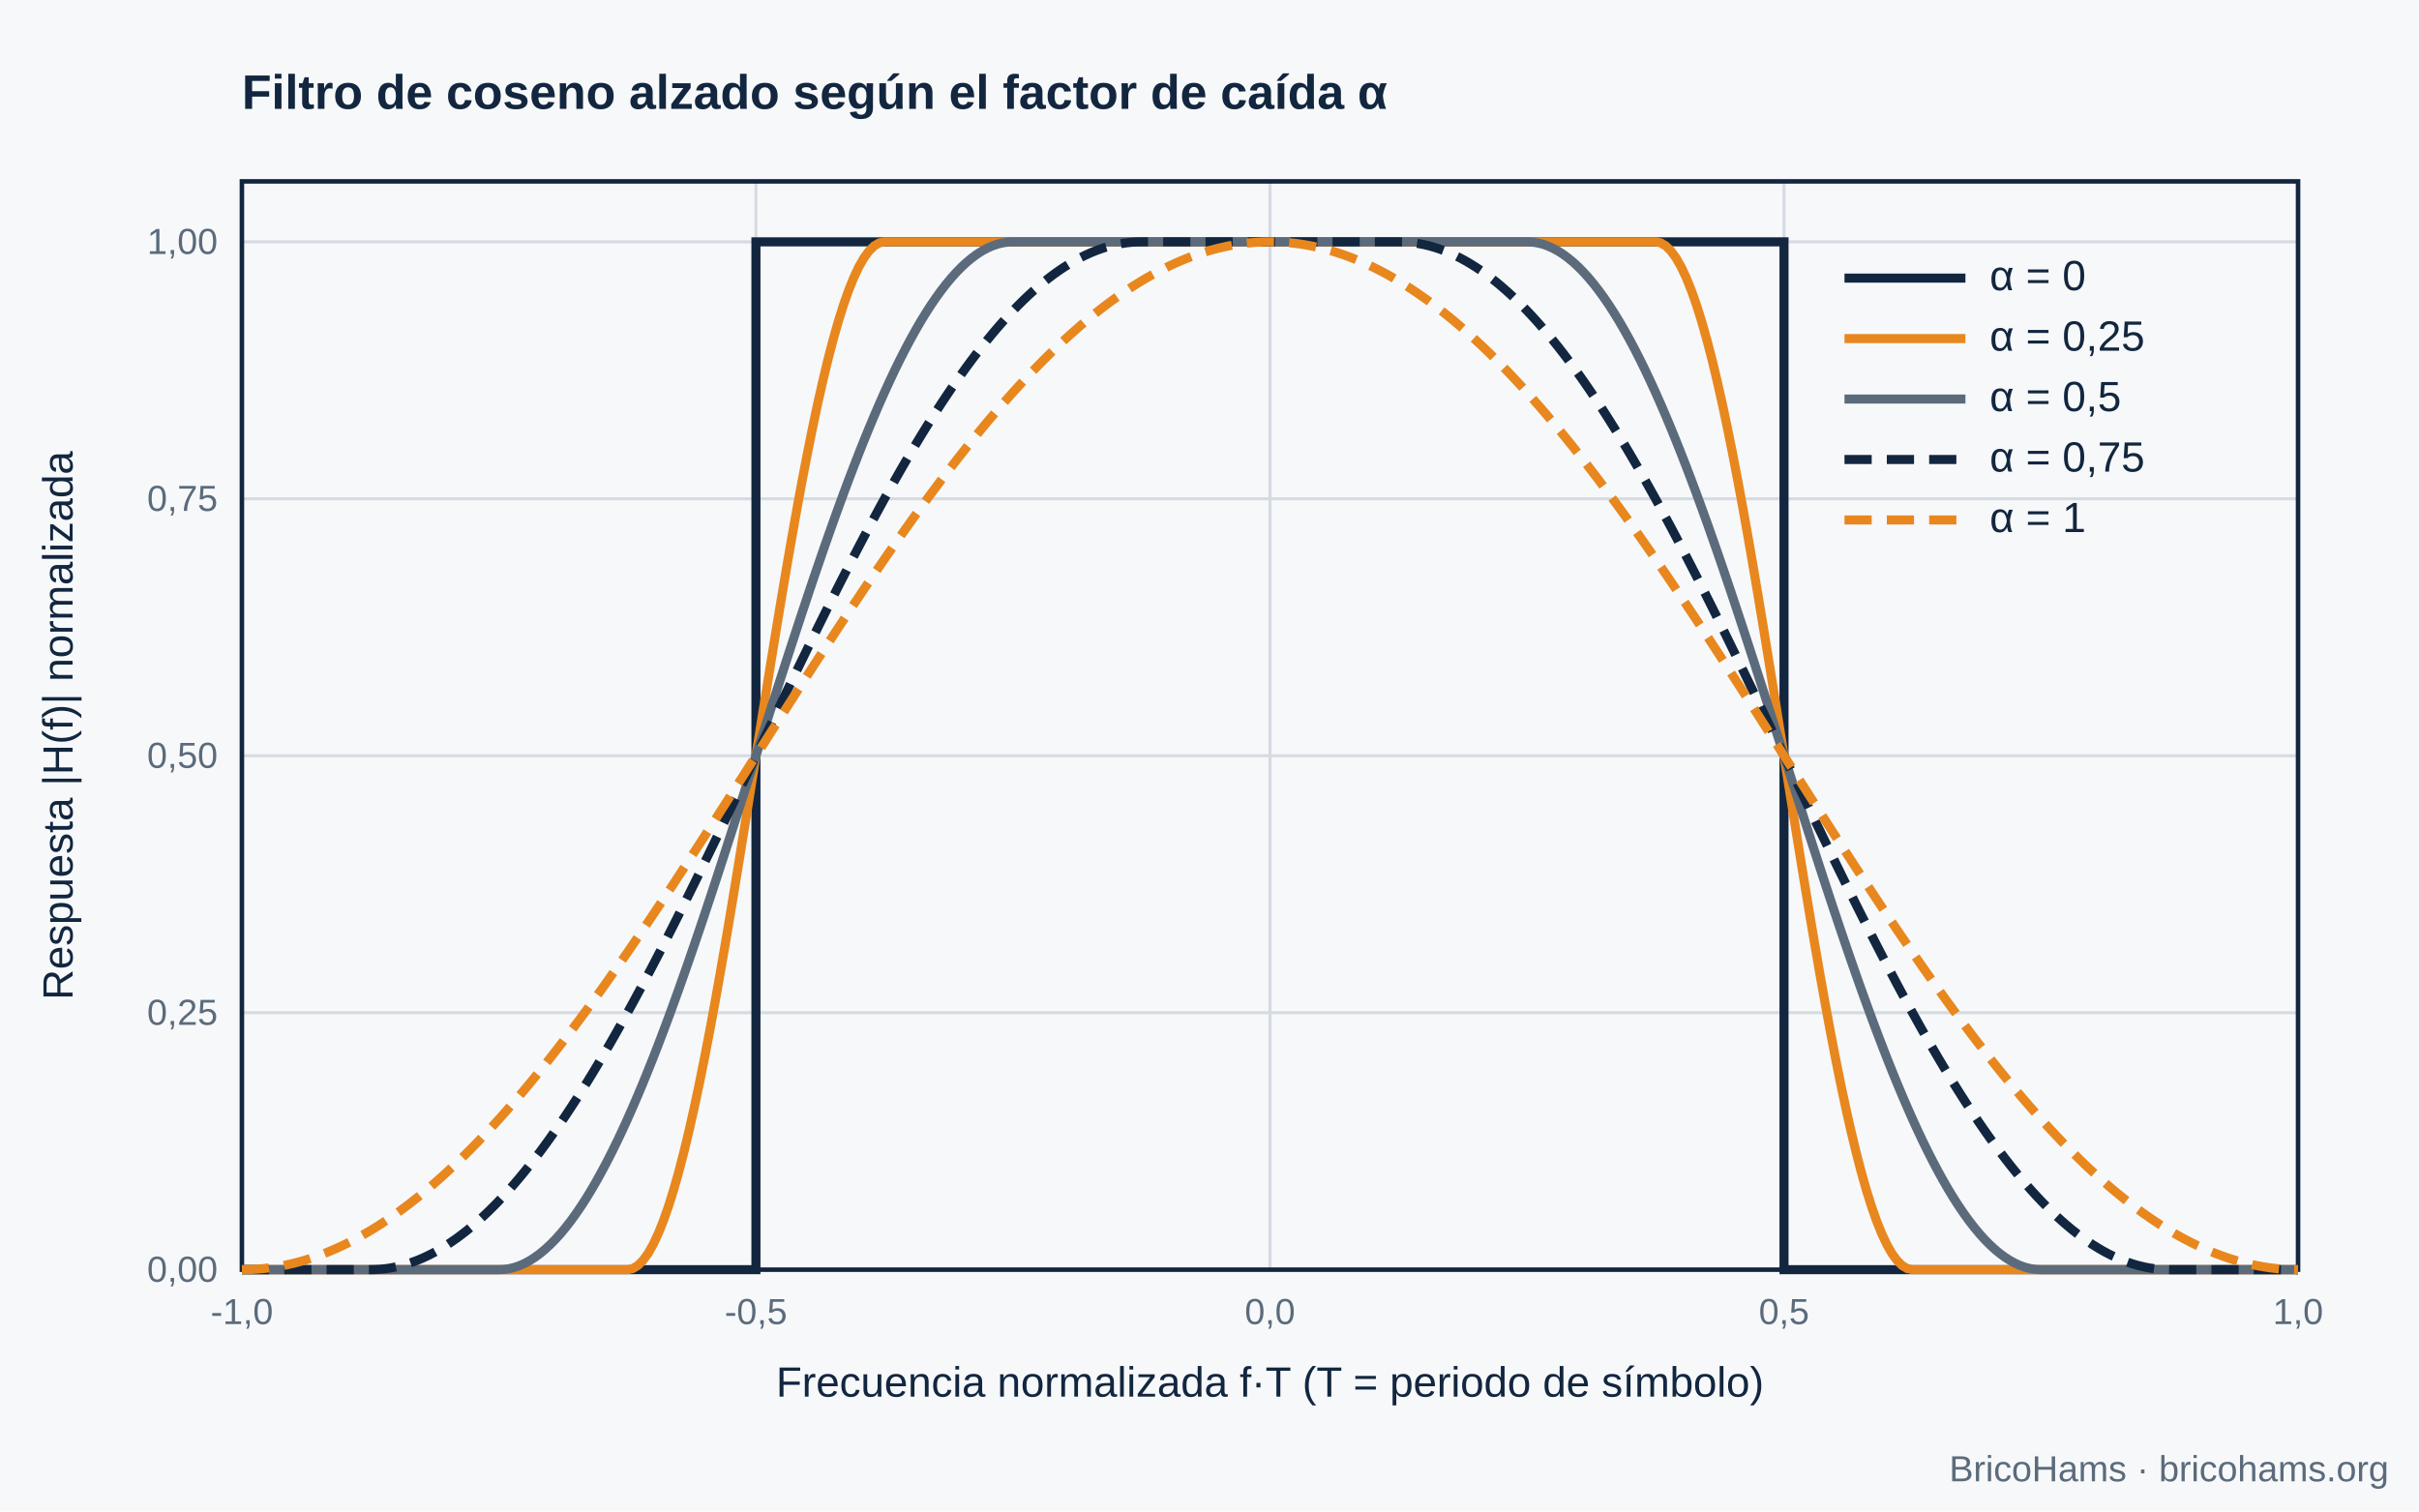
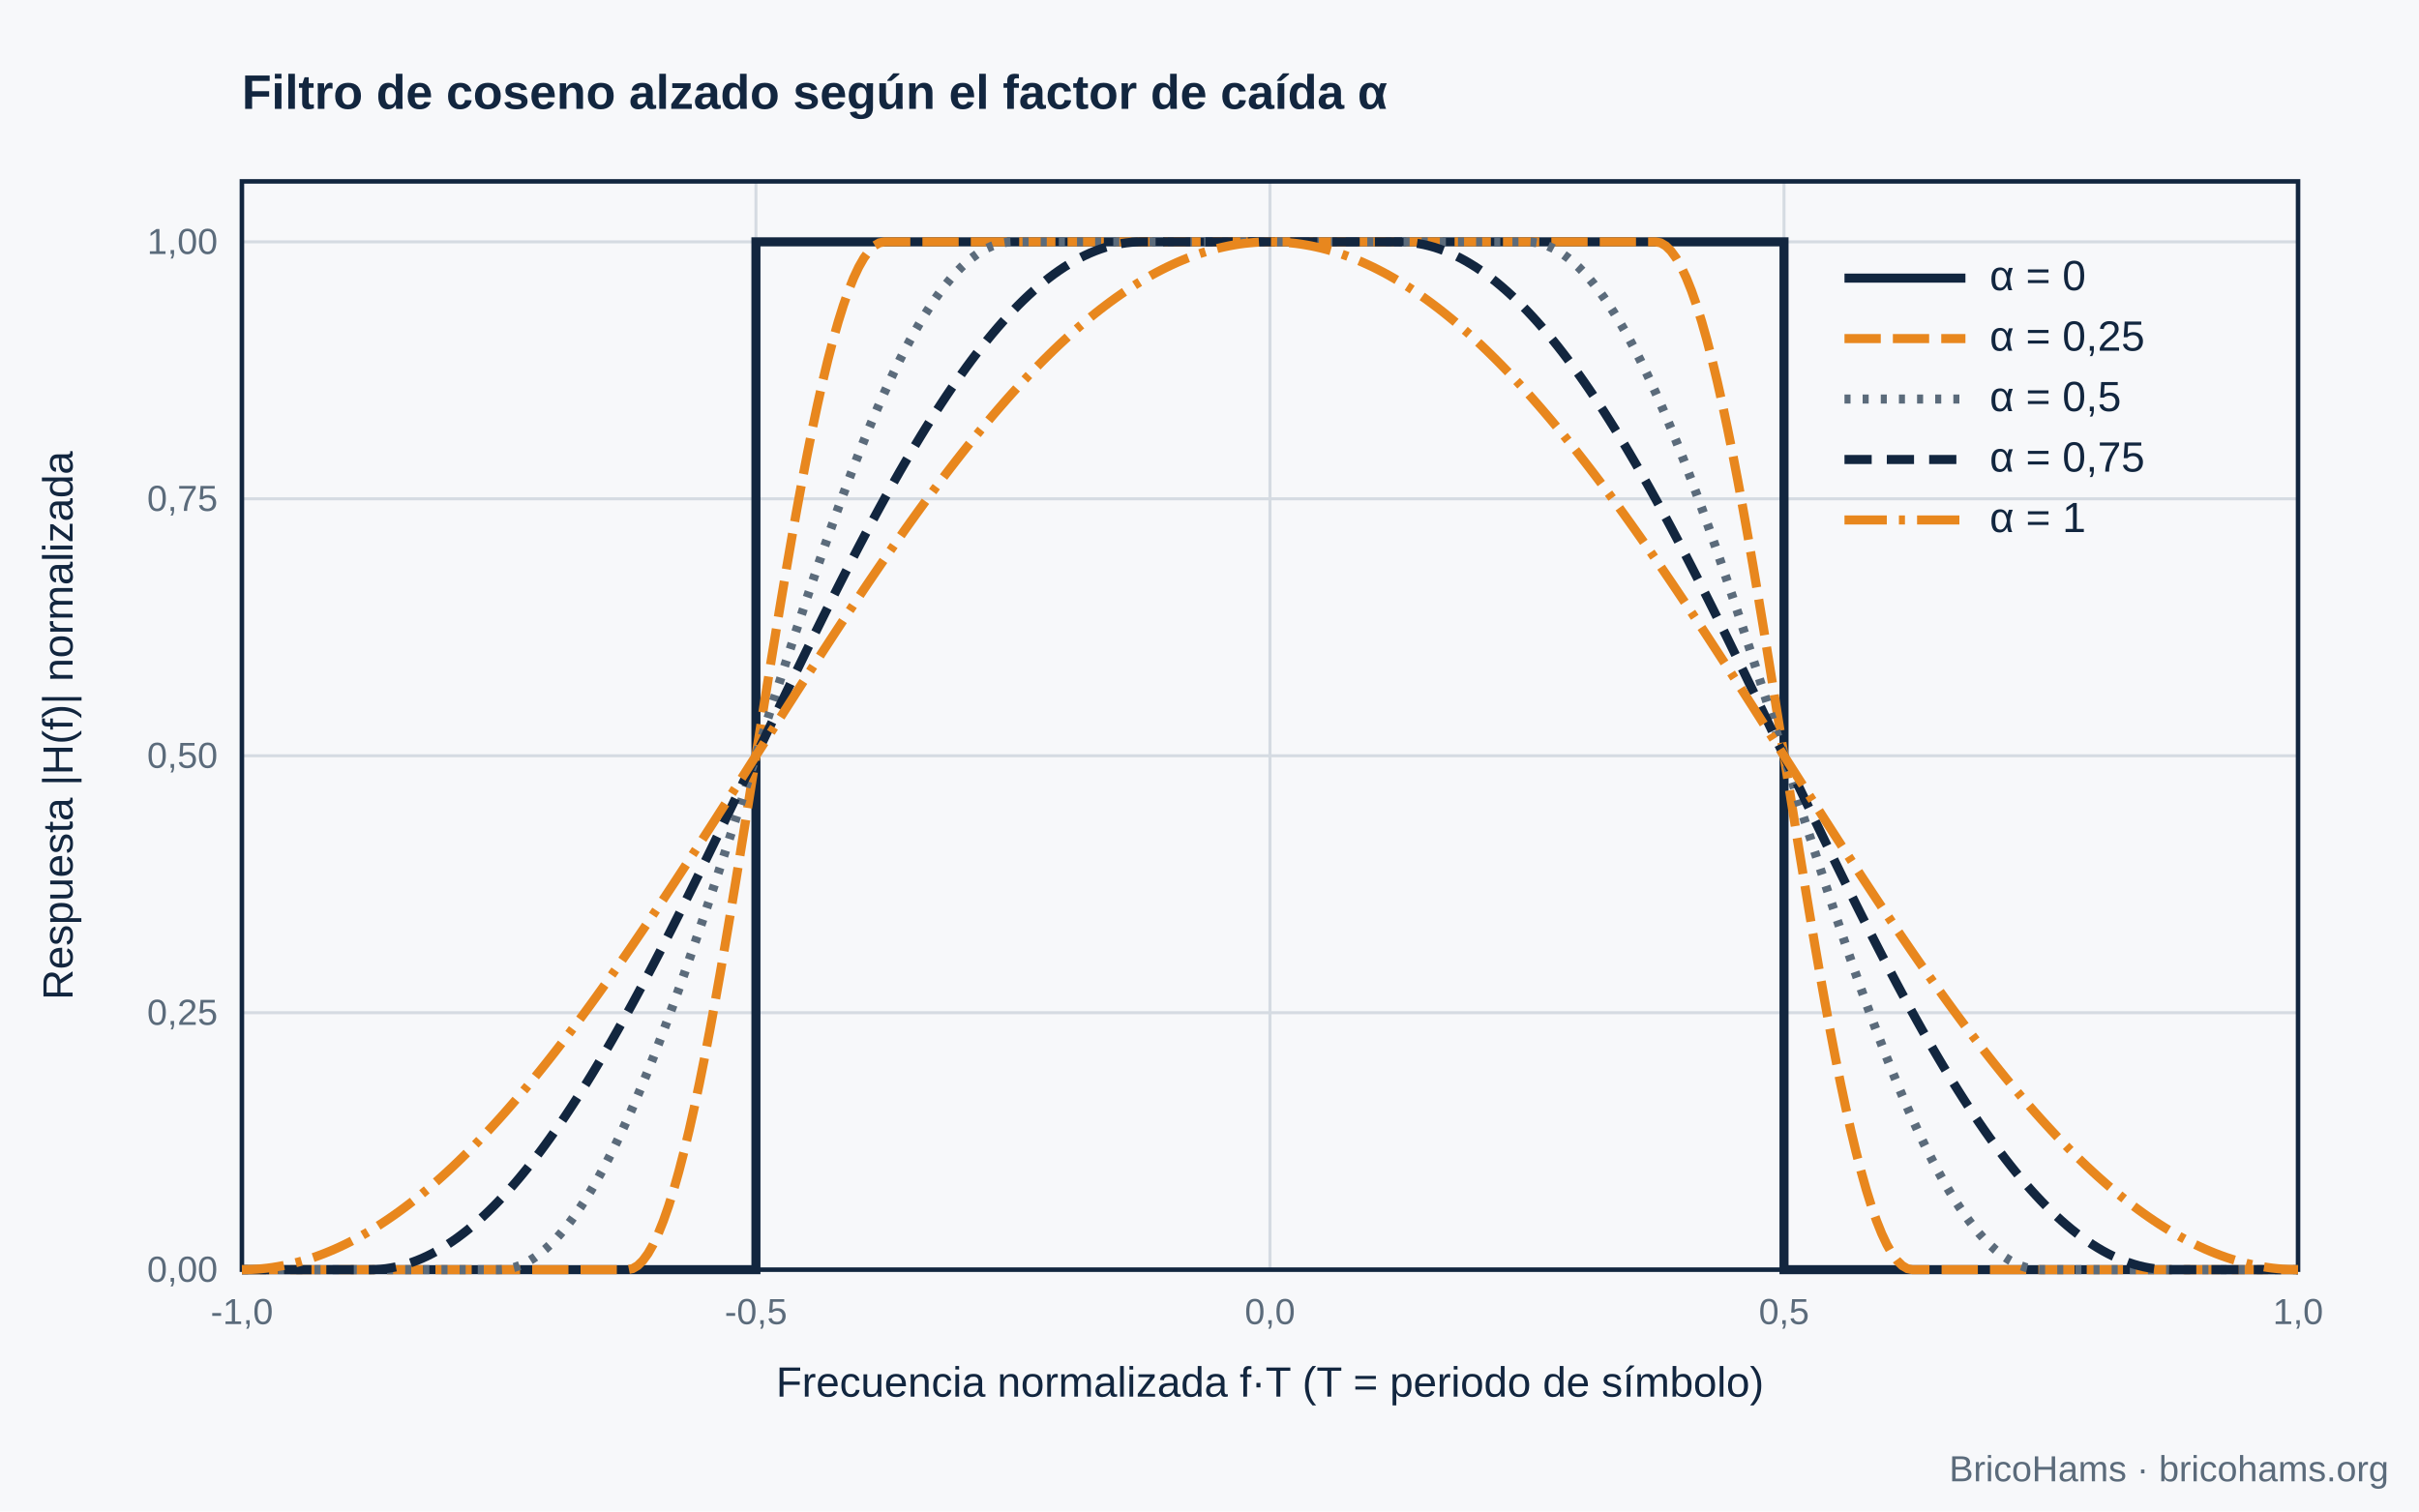
<svg xmlns="http://www.w3.org/2000/svg" viewBox="0 0 800 500" width="800" height="500" role="img" aria-labelledby="t d">
  <style>text{font:14px system-ui,'Segoe UI',Arial,sans-serif;fill:#12263f}.s{font-size:12px;fill:#5b6b7b}.b{font-weight:700}.h{font-size:16px;font-weight:700}.grid{stroke:#d5dbe2;stroke-width:1}.axis{stroke:#12263f;stroke-width:1.5}</style>
  <rect width="800" height="500" fill="#f7f8fa" />
  <line class="grid" x1="80" y1="60" x2="80" y2="420" />
  <text x="80" y="438" text-anchor="middle" class="s">-1,0</text>
  <line class="grid" x1="250" y1="60" x2="250" y2="420" />
  <text x="250" y="438" text-anchor="middle" class="s">-0,5</text>
  <line class="grid" x1="420" y1="60" x2="420" y2="420" />
  <text x="420" y="438" text-anchor="middle" class="s">0,0</text>
  <line class="grid" x1="590" y1="60" x2="590" y2="420" />
  <text x="590" y="438" text-anchor="middle" class="s">0,5</text>
  <line class="grid" x1="760" y1="60" x2="760" y2="420" />
  <text x="760" y="438" text-anchor="middle" class="s">1,0</text>
  <line class="grid" x1="80" y1="420" x2="760" y2="420" />
  <text x="72" y="424" text-anchor="end" class="s">0,00</text>
  <line class="grid" x1="80" y1="335" x2="760" y2="335" />
  <text x="72" y="339" text-anchor="end" class="s">0,25</text>
  <line class="grid" x1="80" y1="250" x2="760" y2="250" />
  <text x="72" y="254" text-anchor="end" class="s">0,50</text>
  <line class="grid" x1="80" y1="165" x2="760" y2="165" />
  <text x="72" y="169" text-anchor="end" class="s">0,75</text>
  <line class="grid" x1="80" y1="80" x2="760" y2="80" />
  <text x="72" y="84" text-anchor="end" class="s">1,00</text>
  <rect x="80" y="60" width="680" height="360" fill="none" class="axis" />
  <text x="420" y="462" text-anchor="middle">Frecuencia normalizada f·T (T = periodo de símbolo)</text>
  <text transform="translate(24 240) rotate(-90)" text-anchor="middle">Respuesta |H(f)| normalizada</text>
  <text x="80" y="36" class="h">Filtro de coseno alzado según el factor de caída α</text>
  <polyline fill="none" stroke="#12263f" stroke-width="3" points="80,420 250,420 250,80 590,80 590,420 760,420" />
  <line x1="610" y1="92" x2="650" y2="92" fill="none" stroke="#12263f" stroke-width="3" />
  <text x="658" y="96">α = 0</text>
-   <polyline fill="none" stroke="#e8871e" stroke-width="3" points="80,420 81.7,420 83.4,420 85.1,420 86.8,420 88.5,420 90.2,420 91.9,420 93.6,420 95.3,420 97,420 98.7,420 100.4,420 102.1,420 103.8,420 105.5,420 107.2,420 108.9,420 110.6,420 112.3,420 114,420 115.7,420 117.4,420 119.1,420 120.8,420 122.5,420 124.2,420 125.9,420 127.6,420 129.3,420 131,420 132.7,420 134.4,420 136.1,420 137.8,420 139.5,420 141.2,420 142.9,420 144.6,420 146.3,420 148,420 149.7,420 151.4,420 153.1,420 154.8,420 156.5,420 158.2,420 159.9,420 161.6,420 163.3,420 165,420 166.7,420 168.4,420 170.1,420 171.8,420 173.5,420 175.2,420 176.9,420 178.6,420 180.3,420 182,420 183.7,420 185.4,420 187.1,420 188.8,420 190.5,420 192.2,420 193.9,420 195.6,420 197.3,420 199,420 200.7,420 202.4,420 204.1,420 205.8,420 207.5,420 209.2,419.66 210.9,418.66 212.6,416.99 214.3,414.66 216,411.68 217.7,408.06 219.4,403.82 221.1,398.97 222.8,393.54 224.5,387.53 226.2,380.99 227.9,373.92 229.6,366.37 231.3,358.36 233,349.92 234.7,341.09 236.4,331.9 238.1,322.38 239.8,312.58 241.5,302.53 243.2,292.28 244.9,281.85 246.6,271.31 248.3,260.67 250,250 251.7,239.33 253.4,228.69 255.1,218.15 256.8,207.72 258.5,197.47 260.2,187.42 261.9,177.62 263.6,168.1 265.3,158.91 267,150.08 268.7,141.64 270.4,133.63 272.1,126.08 273.8,119.01 275.5,112.47 277.2,106.46 278.9,101.03 280.6,96.18 282.3,91.94 284,88.32 285.7,85.34 287.4,83.01 289.1,81.34 290.8,80.34 292.5,80 294.2,80 295.9,80 297.6,80 299.3,80 301,80 302.7,80 304.4,80 306.1,80 307.8,80 309.5,80 311.2,80 312.9,80 314.6,80 316.3,80 318,80 319.7,80 321.4,80 323.1,80 324.8,80 326.5,80 328.2,80 329.9,80 331.6,80 333.3,80 335,80 336.7,80 338.4,80 340.1,80 341.8,80 343.5,80 345.2,80 346.9,80 348.6,80 350.3,80 352,80 353.7,80 355.4,80 357.1,80 358.8,80 360.5,80 362.2,80 363.9,80 365.6,80 367.3,80 369,80 370.7,80 372.4,80 374.1,80 375.8,80 377.5,80 379.2,80 380.9,80 382.6,80 384.3,80 386,80 387.7,80 389.4,80 391.1,80 392.8,80 394.5,80 396.2,80 397.9,80 399.6,80 401.3,80 403,80 404.7,80 406.4,80 408.1,80 409.8,80 411.5,80 413.2,80 414.9,80 416.6,80 418.3,80 420,80 421.7,80 423.4,80 425.1,80 426.8,80 428.5,80 430.2,80 431.9,80 433.6,80 435.3,80 437,80 438.7,80 440.4,80 442.1,80 443.8,80 445.5,80 447.2,80 448.9,80 450.6,80 452.3,80 454,80 455.7,80 457.4,80 459.1,80 460.8,80 462.5,80 464.2,80 465.9,80 467.6,80 469.3,80 471,80 472.7,80 474.4,80 476.1,80 477.8,80 479.5,80 481.2,80 482.9,80 484.6,80 486.3,80 488,80 489.7,80 491.4,80 493.1,80 494.8,80 496.5,80 498.2,80 499.9,80 501.6,80 503.3,80 505,80 506.7,80 508.4,80 510.1,80 511.8,80 513.5,80 515.2,80 516.9,80 518.6,80 520.3,80 522,80 523.7,80 525.4,80 527.1,80 528.8,80 530.5,80 532.2,80 533.9,80 535.6,80 537.3,80 539,80 540.7,80 542.4,80 544.1,80 545.8,80 547.5,80 549.2,80.34 550.9,81.34 552.6,83.01 554.3,85.34 556,88.32 557.7,91.94 559.4,96.18 561.1,101.03 562.8,106.46 564.5,112.47 566.2,119.01 567.9,126.08 569.6,133.63 571.3,141.64 573,150.08 574.7,158.91 576.4,168.1 578.1,177.62 579.8,187.42 581.5,197.47 583.2,207.72 584.9,218.15 586.6,228.69 588.3,239.33 590,250 591.7,260.67 593.4,271.31 595.1,281.85 596.8,292.28 598.5,302.53 600.2,312.58 601.9,322.38 603.6,331.9 605.3,341.09 607,349.92 608.7,358.36 610.4,366.37 612.1,373.92 613.8,380.99 615.5,387.53 617.2,393.54 618.9,398.97 620.6,403.82 622.3,408.06 624,411.68 625.7,414.66 627.4,416.99 629.1,418.66 630.8,419.66 632.5,420 634.2,420 635.9,420 637.6,420 639.3,420 641,420 642.7,420 644.4,420 646.1,420 647.8,420 649.5,420 651.2,420 652.9,420 654.6,420 656.3,420 658,420 659.7,420 661.4,420 663.1,420 664.8,420 666.5,420 668.2,420 669.9,420 671.6,420 673.3,420 675,420 676.7,420 678.4,420 680.1,420 681.8,420 683.5,420 685.2,420 686.9,420 688.6,420 690.3,420 692,420 693.7,420 695.4,420 697.1,420 698.8,420 700.5,420 702.2,420 703.9,420 705.6,420 707.3,420 709,420 710.7,420 712.4,420 714.1,420 715.8,420 717.5,420 719.2,420 720.9,420 722.6,420 724.3,420 726,420 727.7,420 729.4,420 731.1,420 732.8,420 734.5,420 736.2,420 737.9,420 739.6,420 741.3,420 743,420 744.7,420 746.4,420 748.1,420 749.8,420 751.5,420 753.2,420 754.9,420 756.6,420 758.3,420 760,420" />
-   <line x1="610" y1="112" x2="650" y2="112" fill="none" stroke="#e8871e" stroke-width="3" />
+   <polyline fill="none" stroke="#e8871e" stroke-width="3" stroke-dasharray="12 4" points="80,420 81.7,420 83.4,420 85.1,420 86.8,420 88.5,420 90.2,420 91.9,420 93.6,420 95.3,420 97,420 98.7,420 100.4,420 102.1,420 103.8,420 105.5,420 107.2,420 108.9,420 110.6,420 112.3,420 114,420 115.7,420 117.4,420 119.1,420 120.8,420 122.5,420 124.2,420 125.9,420 127.6,420 129.3,420 131,420 132.7,420 134.4,420 136.1,420 137.8,420 139.5,420 141.2,420 142.9,420 144.6,420 146.3,420 148,420 149.7,420 151.4,420 153.1,420 154.8,420 156.5,420 158.2,420 159.9,420 161.6,420 163.3,420 165,420 166.7,420 168.4,420 170.1,420 171.8,420 173.5,420 175.2,420 176.9,420 178.6,420 180.3,420 182,420 183.7,420 185.4,420 187.1,420 188.8,420 190.5,420 192.2,420 193.9,420 195.6,420 197.3,420 199,420 200.7,420 202.4,420 204.1,420 205.8,420 207.5,420 209.2,419.66 210.9,418.66 212.6,416.99 214.3,414.66 216,411.68 217.7,408.06 219.4,403.82 221.1,398.97 222.8,393.54 224.5,387.53 226.2,380.99 227.9,373.92 229.6,366.37 231.3,358.36 233,349.92 234.7,341.09 236.4,331.9 238.1,322.38 239.8,312.58 241.5,302.53 243.2,292.28 244.9,281.85 246.6,271.31 248.3,260.67 250,250 251.7,239.33 253.4,228.69 255.1,218.15 256.8,207.72 258.5,197.47 260.2,187.42 261.9,177.62 263.6,168.1 265.3,158.91 267,150.08 268.7,141.64 270.4,133.63 272.1,126.08 273.8,119.01 275.5,112.47 277.2,106.46 278.9,101.03 280.6,96.18 282.3,91.94 284,88.32 285.7,85.34 287.4,83.01 289.1,81.34 290.8,80.34 292.5,80 294.2,80 295.9,80 297.6,80 299.3,80 301,80 302.7,80 304.4,80 306.1,80 307.8,80 309.5,80 311.2,80 312.9,80 314.6,80 316.3,80 318,80 319.7,80 321.4,80 323.1,80 324.8,80 326.5,80 328.2,80 329.9,80 331.6,80 333.3,80 335,80 336.7,80 338.4,80 340.1,80 341.8,80 343.5,80 345.2,80 346.9,80 348.6,80 350.3,80 352,80 353.7,80 355.4,80 357.1,80 358.8,80 360.5,80 362.2,80 363.9,80 365.6,80 367.3,80 369,80 370.7,80 372.4,80 374.1,80 375.8,80 377.5,80 379.2,80 380.9,80 382.6,80 384.3,80 386,80 387.7,80 389.4,80 391.1,80 392.8,80 394.5,80 396.2,80 397.9,80 399.6,80 401.3,80 403,80 404.7,80 406.4,80 408.1,80 409.8,80 411.5,80 413.2,80 414.9,80 416.6,80 418.3,80 420,80 421.7,80 423.4,80 425.1,80 426.8,80 428.5,80 430.2,80 431.9,80 433.6,80 435.3,80 437,80 438.7,80 440.4,80 442.1,80 443.8,80 445.5,80 447.2,80 448.9,80 450.6,80 452.3,80 454,80 455.7,80 457.4,80 459.1,80 460.8,80 462.5,80 464.2,80 465.9,80 467.6,80 469.3,80 471,80 472.7,80 474.4,80 476.1,80 477.8,80 479.5,80 481.2,80 482.9,80 484.6,80 486.3,80 488,80 489.7,80 491.4,80 493.1,80 494.8,80 496.5,80 498.2,80 499.9,80 501.6,80 503.3,80 505,80 506.7,80 508.4,80 510.1,80 511.8,80 513.5,80 515.2,80 516.9,80 518.6,80 520.3,80 522,80 523.7,80 525.4,80 527.1,80 528.8,80 530.5,80 532.2,80 533.9,80 535.6,80 537.3,80 539,80 540.7,80 542.4,80 544.1,80 545.8,80 547.5,80 549.2,80.34 550.9,81.34 552.6,83.01 554.3,85.34 556,88.32 557.7,91.94 559.4,96.18 561.1,101.03 562.8,106.46 564.5,112.47 566.2,119.01 567.9,126.08 569.6,133.63 571.3,141.64 573,150.08 574.7,158.91 576.4,168.1 578.1,177.62 579.8,187.42 581.5,197.47 583.2,207.72 584.9,218.15 586.6,228.69 588.3,239.33 590,250 591.7,260.67 593.4,271.31 595.1,281.85 596.8,292.28 598.5,302.53 600.2,312.58 601.9,322.38 603.6,331.9 605.3,341.09 607,349.92 608.7,358.36 610.4,366.37 612.1,373.92 613.8,380.99 615.5,387.53 617.2,393.54 618.9,398.97 620.6,403.82 622.3,408.06 624,411.68 625.7,414.66 627.4,416.99 629.1,418.66 630.8,419.66 632.5,420 634.2,420 635.9,420 637.6,420 639.3,420 641,420 642.7,420 644.4,420 646.1,420 647.8,420 649.5,420 651.2,420 652.9,420 654.6,420 656.3,420 658,420 659.7,420 661.4,420 663.1,420 664.8,420 666.5,420 668.2,420 669.9,420 671.6,420 673.3,420 675,420 676.7,420 678.4,420 680.1,420 681.8,420 683.5,420 685.2,420 686.9,420 688.6,420 690.3,420 692,420 693.7,420 695.4,420 697.1,420 698.8,420 700.5,420 702.2,420 703.9,420 705.6,420 707.3,420 709,420 710.7,420 712.4,420 714.1,420 715.8,420 717.5,420 719.2,420 720.9,420 722.6,420 724.3,420 726,420 727.7,420 729.4,420 731.1,420 732.8,420 734.5,420 736.2,420 737.9,420 739.6,420 741.3,420 743,420 744.7,420 746.4,420 748.1,420 749.8,420 751.5,420 753.2,420 754.9,420 756.6,420 758.3,420 760,420" />
+   <line x1="610" y1="112" x2="650" y2="112" fill="none" stroke="#e8871e" stroke-width="3" stroke-dasharray="12 4" />
  <text x="658" y="116">α = 0,25</text>
-   <polyline fill="none" stroke="#5b6b7b" stroke-width="3" points="80,420 81.7,420 83.4,420 85.1,420 86.8,420 88.5,420 90.2,420 91.9,420 93.6,420 95.3,420 97,420 98.7,420 100.4,420 102.1,420 103.8,420 105.5,420 107.2,420 108.9,420 110.6,420 112.3,420 114,420 115.7,420 117.4,420 119.1,420 120.8,420 122.5,420 124.2,420 125.9,420 127.6,420 129.3,420 131,420 132.7,420 134.4,420 136.1,420 137.8,420 139.5,420 141.2,420 142.9,420 144.6,420 146.3,420 148,420 149.7,420 151.4,420 153.1,420 154.8,420 156.5,420 158.2,420 159.9,420 161.6,420 163.3,420 165,420 166.7,419.92 168.4,419.66 170.1,419.25 171.8,418.66 173.5,417.91 175.2,416.99 176.9,415.91 178.6,414.66 180.3,413.25 182,411.68 183.7,409.95 185.4,408.06 187.1,406.02 188.8,403.82 190.5,401.47 192.2,398.97 193.9,396.33 195.6,393.54 197.3,390.6 199,387.53 200.7,384.33 202.4,380.99 204.1,377.52 205.8,373.92 207.5,370.21 209.2,366.37 210.9,362.42 212.6,358.36 214.3,354.19 216,349.92 217.7,345.55 219.4,341.09 221.1,336.54 222.8,331.9 224.5,327.18 226.2,322.38 227.9,317.52 229.6,312.58 231.3,307.59 233,302.53 234.7,297.43 236.4,292.28 238.1,287.08 239.8,281.85 241.5,276.59 243.2,271.31 244.9,266 246.6,260.67 248.3,255.34 250,250 251.7,244.66 253.4,239.33 255.1,234 256.8,228.69 258.5,223.41 260.2,218.15 261.9,212.92 263.6,207.72 265.3,202.57 267,197.47 268.7,192.41 270.4,187.42 272.1,182.48 273.8,177.62 275.5,172.82 277.2,168.1 278.9,163.46 280.6,158.91 282.3,154.45 284,150.08 285.7,145.81 287.4,141.64 289.1,137.58 290.8,133.63 292.5,129.79 294.2,126.08 295.9,122.48 297.6,119.01 299.3,115.67 301,112.47 302.7,109.4 304.4,106.46 306.1,103.67 307.8,101.03 309.5,98.53 311.2,96.18 312.9,93.98 314.6,91.94 316.3,90.05 318,88.32 319.7,86.75 321.4,85.34 323.1,84.09 324.8,83.01 326.5,82.09 328.2,81.34 329.9,80.75 331.6,80.34 333.3,80.08 335,80 336.7,80 338.4,80 340.1,80 341.8,80 343.5,80 345.2,80 346.9,80 348.6,80 350.3,80 352,80 353.7,80 355.4,80 357.1,80 358.8,80 360.5,80 362.2,80 363.9,80 365.6,80 367.3,80 369,80 370.7,80 372.4,80 374.1,80 375.8,80 377.5,80 379.2,80 380.9,80 382.6,80 384.3,80 386,80 387.7,80 389.4,80 391.1,80 392.8,80 394.5,80 396.2,80 397.9,80 399.6,80 401.3,80 403,80 404.7,80 406.4,80 408.1,80 409.8,80 411.5,80 413.2,80 414.9,80 416.6,80 418.3,80 420,80 421.7,80 423.4,80 425.1,80 426.8,80 428.5,80 430.2,80 431.9,80 433.6,80 435.3,80 437,80 438.7,80 440.4,80 442.1,80 443.8,80 445.5,80 447.2,80 448.9,80 450.6,80 452.3,80 454,80 455.7,80 457.4,80 459.1,80 460.8,80 462.5,80 464.2,80 465.9,80 467.6,80 469.3,80 471,80 472.7,80 474.4,80 476.1,80 477.8,80 479.5,80 481.2,80 482.9,80 484.6,80 486.3,80 488,80 489.7,80 491.4,80 493.1,80 494.8,80 496.5,80 498.2,80 499.9,80 501.6,80 503.3,80 505,80 506.7,80.08 508.4,80.34 510.1,80.75 511.8,81.34 513.5,82.09 515.2,83.01 516.9,84.09 518.6,85.34 520.3,86.75 522,88.32 523.7,90.05 525.4,91.94 527.1,93.98 528.8,96.18 530.5,98.53 532.2,101.03 533.9,103.67 535.6,106.46 537.3,109.4 539,112.47 540.7,115.67 542.4,119.01 544.1,122.48 545.8,126.08 547.5,129.79 549.2,133.63 550.9,137.58 552.6,141.64 554.3,145.81 556,150.08 557.7,154.45 559.4,158.91 561.1,163.46 562.8,168.1 564.5,172.82 566.2,177.62 567.9,182.48 569.6,187.42 571.3,192.41 573,197.47 574.7,202.57 576.4,207.72 578.1,212.92 579.8,218.15 581.5,223.41 583.2,228.69 584.9,234 586.6,239.33 588.3,244.66 590,250 591.7,255.34 593.4,260.67 595.1,266 596.8,271.31 598.5,276.59 600.2,281.85 601.9,287.08 603.6,292.28 605.3,297.43 607,302.53 608.7,307.59 610.4,312.58 612.1,317.52 613.8,322.38 615.5,327.18 617.2,331.9 618.9,336.54 620.6,341.09 622.3,345.55 624,349.92 625.7,354.19 627.4,358.36 629.1,362.42 630.8,366.37 632.5,370.21 634.2,373.92 635.9,377.52 637.6,380.99 639.3,384.33 641,387.53 642.7,390.6 644.4,393.54 646.1,396.33 647.8,398.97 649.5,401.47 651.2,403.82 652.9,406.02 654.6,408.06 656.3,409.95 658,411.68 659.7,413.25 661.4,414.66 663.1,415.91 664.8,416.99 666.5,417.91 668.2,418.66 669.9,419.25 671.6,419.66 673.3,419.92 675,420 676.7,420 678.4,420 680.1,420 681.8,420 683.5,420 685.2,420 686.9,420 688.6,420 690.3,420 692,420 693.7,420 695.4,420 697.1,420 698.8,420 700.5,420 702.2,420 703.9,420 705.6,420 707.3,420 709,420 710.7,420 712.4,420 714.1,420 715.8,420 717.5,420 719.2,420 720.9,420 722.6,420 724.3,420 726,420 727.7,420 729.4,420 731.1,420 732.8,420 734.5,420 736.2,420 737.9,420 739.6,420 741.3,420 743,420 744.7,420 746.4,420 748.1,420 749.8,420 751.5,420 753.2,420 754.9,420 756.6,420 758.3,420 760,420" />
-   <line x1="610" y1="132" x2="650" y2="132" fill="none" stroke="#5b6b7b" stroke-width="3" />
+   <polyline fill="none" stroke="#5b6b7b" stroke-width="3" stroke-dasharray="2 4" points="80,420 81.7,420 83.4,420 85.1,420 86.8,420 88.5,420 90.2,420 91.9,420 93.6,420 95.3,420 97,420 98.7,420 100.4,420 102.1,420 103.8,420 105.5,420 107.2,420 108.9,420 110.6,420 112.3,420 114,420 115.7,420 117.4,420 119.1,420 120.8,420 122.5,420 124.2,420 125.9,420 127.6,420 129.3,420 131,420 132.7,420 134.4,420 136.1,420 137.8,420 139.5,420 141.2,420 142.9,420 144.6,420 146.3,420 148,420 149.7,420 151.4,420 153.1,420 154.8,420 156.5,420 158.2,420 159.9,420 161.6,420 163.3,420 165,420 166.7,419.92 168.4,419.66 170.1,419.25 171.8,418.66 173.5,417.91 175.2,416.99 176.9,415.91 178.6,414.66 180.3,413.25 182,411.68 183.7,409.95 185.4,408.06 187.1,406.02 188.8,403.82 190.5,401.47 192.2,398.97 193.9,396.33 195.6,393.54 197.3,390.6 199,387.53 200.7,384.33 202.4,380.99 204.1,377.52 205.8,373.92 207.5,370.21 209.2,366.37 210.9,362.42 212.6,358.36 214.3,354.19 216,349.92 217.7,345.55 219.4,341.09 221.1,336.54 222.8,331.9 224.5,327.18 226.2,322.38 227.9,317.52 229.6,312.58 231.3,307.59 233,302.53 234.7,297.43 236.4,292.28 238.1,287.08 239.8,281.85 241.5,276.59 243.2,271.31 244.9,266 246.6,260.67 248.3,255.34 250,250 251.7,244.66 253.4,239.33 255.1,234 256.8,228.69 258.5,223.41 260.2,218.15 261.9,212.92 263.6,207.72 265.3,202.57 267,197.47 268.7,192.41 270.4,187.42 272.1,182.48 273.8,177.62 275.5,172.82 277.2,168.1 278.9,163.46 280.6,158.91 282.3,154.45 284,150.08 285.7,145.81 287.4,141.64 289.1,137.58 290.8,133.63 292.5,129.79 294.2,126.08 295.9,122.48 297.6,119.01 299.3,115.67 301,112.47 302.7,109.4 304.4,106.46 306.1,103.67 307.8,101.03 309.5,98.53 311.2,96.18 312.9,93.98 314.6,91.94 316.3,90.05 318,88.32 319.7,86.75 321.4,85.34 323.1,84.09 324.8,83.01 326.5,82.09 328.2,81.34 329.9,80.75 331.6,80.34 333.3,80.08 335,80 336.7,80 338.4,80 340.1,80 341.8,80 343.5,80 345.2,80 346.9,80 348.6,80 350.3,80 352,80 353.7,80 355.4,80 357.1,80 358.8,80 360.5,80 362.2,80 363.9,80 365.6,80 367.3,80 369,80 370.7,80 372.4,80 374.1,80 375.8,80 377.5,80 379.2,80 380.9,80 382.6,80 384.3,80 386,80 387.7,80 389.4,80 391.1,80 392.8,80 394.5,80 396.2,80 397.9,80 399.6,80 401.3,80 403,80 404.7,80 406.4,80 408.1,80 409.8,80 411.5,80 413.2,80 414.9,80 416.6,80 418.3,80 420,80 421.7,80 423.4,80 425.1,80 426.8,80 428.5,80 430.2,80 431.9,80 433.6,80 435.3,80 437,80 438.7,80 440.4,80 442.1,80 443.8,80 445.5,80 447.2,80 448.9,80 450.6,80 452.3,80 454,80 455.7,80 457.4,80 459.1,80 460.8,80 462.5,80 464.2,80 465.9,80 467.6,80 469.3,80 471,80 472.7,80 474.4,80 476.1,80 477.8,80 479.5,80 481.2,80 482.9,80 484.6,80 486.3,80 488,80 489.7,80 491.4,80 493.1,80 494.8,80 496.5,80 498.2,80 499.9,80 501.6,80 503.3,80 505,80 506.7,80.08 508.4,80.34 510.1,80.75 511.8,81.34 513.5,82.09 515.2,83.01 516.9,84.09 518.6,85.34 520.3,86.75 522,88.32 523.7,90.05 525.4,91.94 527.1,93.98 528.8,96.18 530.5,98.53 532.2,101.03 533.9,103.67 535.6,106.46 537.3,109.4 539,112.47 540.7,115.67 542.4,119.01 544.1,122.48 545.8,126.08 547.5,129.79 549.2,133.63 550.9,137.58 552.6,141.64 554.3,145.81 556,150.08 557.7,154.45 559.4,158.91 561.1,163.46 562.8,168.1 564.5,172.82 566.2,177.62 567.9,182.48 569.6,187.42 571.3,192.41 573,197.47 574.7,202.57 576.4,207.72 578.1,212.92 579.8,218.15 581.5,223.41 583.2,228.69 584.9,234 586.6,239.33 588.3,244.66 590,250 591.7,255.34 593.4,260.67 595.1,266 596.8,271.31 598.5,276.59 600.2,281.85 601.9,287.08 603.6,292.28 605.3,297.43 607,302.53 608.7,307.59 610.4,312.58 612.1,317.52 613.8,322.38 615.5,327.18 617.2,331.9 618.9,336.54 620.6,341.09 622.3,345.55 624,349.92 625.7,354.19 627.4,358.36 629.1,362.42 630.8,366.37 632.5,370.21 634.2,373.92 635.9,377.52 637.6,380.99 639.3,384.33 641,387.53 642.7,390.6 644.4,393.54 646.1,396.33 647.8,398.97 649.5,401.47 651.2,403.82 652.9,406.02 654.6,408.06 656.3,409.95 658,411.68 659.7,413.25 661.4,414.66 663.1,415.91 664.8,416.99 666.5,417.91 668.2,418.66 669.9,419.25 671.6,419.66 673.3,419.92 675,420 676.7,420 678.4,420 680.1,420 681.8,420 683.5,420 685.2,420 686.9,420 688.6,420 690.3,420 692,420 693.7,420 695.4,420 697.1,420 698.8,420 700.5,420 702.2,420 703.9,420 705.6,420 707.3,420 709,420 710.7,420 712.4,420 714.1,420 715.8,420 717.5,420 719.2,420 720.9,420 722.6,420 724.3,420 726,420 727.7,420 729.4,420 731.1,420 732.8,420 734.5,420 736.2,420 737.9,420 739.6,420 741.3,420 743,420 744.7,420 746.4,420 748.1,420 749.8,420 751.5,420 753.2,420 754.9,420 756.6,420 758.3,420 760,420" />
+   <line x1="610" y1="132" x2="650" y2="132" fill="none" stroke="#5b6b7b" stroke-width="3" stroke-dasharray="2 4" />
  <text x="658" y="136">α = 0,5</text>
  <polyline fill="none" stroke="#12263f" stroke-width="3" stroke-dasharray="9 5" points="80,420 81.7,420 83.4,420 85.1,420 86.8,420 88.5,420 90.2,420 91.9,420 93.6,420 95.3,420 97,420 98.7,420 100.4,420 102.1,420 103.8,420 105.5,420 107.2,420 108.9,420 110.6,420 112.3,420 114,420 115.7,420 117.4,420 119.1,420 120.8,420 122.5,420 124.2,419.96 125.9,419.85 127.6,419.66 129.3,419.4 131,419.07 132.7,418.66 134.4,418.18 136.1,417.62 137.8,416.99 139.5,416.29 141.2,415.51 142.9,414.66 144.6,413.74 146.3,412.74 148,411.68 149.7,410.54 151.4,409.34 153.1,408.06 154.8,406.72 156.5,405.3 158.2,403.82 159.9,402.27 161.6,400.65 163.3,398.97 165,397.22 166.7,395.41 168.4,393.54 170.1,391.6 171.8,389.6 173.5,387.53 175.2,385.41 176.9,383.23 178.6,380.99 180.3,378.69 182,376.33 183.7,373.92 185.4,371.46 187.1,368.94 188.8,366.37 190.5,363.75 192.2,361.08 193.9,358.36 195.6,355.6 197.3,352.78 199,349.92 200.7,347.02 202.4,344.08 204.1,341.09 205.8,338.06 207.5,335 209.2,331.9 210.9,328.76 212.6,325.59 214.3,322.38 216,319.15 217.7,315.88 219.4,312.58 221.1,309.26 222.8,305.91 224.5,302.53 226.2,299.14 227.9,295.72 229.6,292.28 231.3,288.82 233,285.34 234.7,281.85 236.4,278.35 238.1,274.83 239.8,271.31 241.5,267.77 243.2,264.23 244.9,260.67 246.6,257.12 248.3,253.56 250,250 251.7,246.44 253.4,242.88 255.1,239.33 256.8,235.77 258.5,232.23 260.2,228.69 261.9,225.17 263.6,221.65 265.3,218.15 267,214.66 268.7,211.18 270.4,207.72 272.1,204.28 273.8,200.86 275.5,197.47 277.2,194.09 278.9,190.74 280.6,187.42 282.3,184.12 284,180.85 285.7,177.62 287.4,174.41 289.1,171.24 290.8,168.1 292.5,165 294.2,161.94 295.9,158.91 297.6,155.92 299.3,152.98 301,150.08 302.7,147.22 304.4,144.4 306.1,141.64 307.8,138.92 309.5,136.25 311.2,133.63 312.9,131.06 314.6,128.54 316.3,126.08 318,123.67 319.7,121.31 321.4,119.01 323.1,116.77 324.8,114.59 326.5,112.47 328.2,110.4 329.9,108.4 331.6,106.46 333.3,104.59 335,102.78 336.7,101.03 338.4,99.35 340.1,97.73 341.8,96.18 343.5,94.7 345.2,93.28 346.9,91.94 348.6,90.66 350.3,89.46 352,88.32 353.7,87.26 355.4,86.26 357.1,85.34 358.8,84.49 360.5,83.71 362.2,83.01 363.9,82.38 365.6,81.82 367.3,81.34 369,80.93 370.7,80.6 372.4,80.34 374.1,80.15 375.8,80.04 377.5,80 379.2,80 380.9,80 382.6,80 384.3,80 386,80 387.7,80 389.4,80 391.1,80 392.8,80 394.5,80 396.2,80 397.9,80 399.6,80 401.3,80 403,80 404.7,80 406.4,80 408.1,80 409.8,80 411.5,80 413.2,80 414.9,80 416.6,80 418.3,80 420,80 421.7,80 423.4,80 425.1,80 426.8,80 428.5,80 430.2,80 431.9,80 433.6,80 435.3,80 437,80 438.7,80 440.4,80 442.1,80 443.8,80 445.5,80 447.2,80 448.9,80 450.6,80 452.3,80 454,80 455.7,80 457.4,80 459.1,80 460.8,80 462.5,80 464.2,80.04 465.9,80.15 467.6,80.34 469.3,80.6 471,80.93 472.7,81.34 474.4,81.82 476.1,82.38 477.8,83.01 479.5,83.71 481.2,84.49 482.9,85.34 484.6,86.26 486.3,87.26 488,88.32 489.7,89.46 491.4,90.66 493.1,91.94 494.8,93.28 496.5,94.7 498.2,96.18 499.9,97.73 501.6,99.35 503.3,101.03 505,102.78 506.7,104.59 508.4,106.46 510.1,108.4 511.8,110.4 513.5,112.47 515.2,114.59 516.9,116.77 518.6,119.01 520.3,121.31 522,123.67 523.7,126.08 525.4,128.54 527.1,131.06 528.8,133.63 530.5,136.25 532.2,138.92 533.9,141.64 535.6,144.4 537.3,147.22 539,150.08 540.7,152.98 542.4,155.92 544.1,158.91 545.8,161.94 547.5,165 549.2,168.1 550.9,171.24 552.6,174.41 554.3,177.62 556,180.85 557.7,184.12 559.4,187.42 561.1,190.74 562.8,194.09 564.5,197.47 566.2,200.86 567.9,204.28 569.6,207.72 571.3,211.18 573,214.66 574.7,218.15 576.4,221.65 578.1,225.17 579.8,228.69 581.5,232.23 583.2,235.77 584.9,239.33 586.6,242.88 588.3,246.44 590,250 591.7,253.56 593.4,257.12 595.1,260.67 596.8,264.23 598.5,267.77 600.2,271.31 601.9,274.83 603.6,278.35 605.3,281.85 607,285.34 608.7,288.82 610.4,292.28 612.1,295.72 613.8,299.14 615.5,302.53 617.2,305.91 618.9,309.26 620.6,312.58 622.3,315.88 624,319.15 625.7,322.38 627.4,325.59 629.1,328.76 630.8,331.9 632.5,335 634.2,338.06 635.9,341.09 637.6,344.08 639.3,347.02 641,349.92 642.7,352.78 644.4,355.6 646.1,358.36 647.8,361.08 649.5,363.75 651.2,366.37 652.9,368.94 654.6,371.46 656.3,373.92 658,376.33 659.7,378.69 661.4,380.99 663.1,383.23 664.8,385.41 666.5,387.53 668.2,389.6 669.9,391.6 671.6,393.54 673.3,395.41 675,397.22 676.7,398.97 678.4,400.65 680.1,402.27 681.8,403.82 683.5,405.3 685.2,406.72 686.9,408.06 688.6,409.34 690.3,410.54 692,411.68 693.7,412.74 695.4,413.74 697.1,414.66 698.8,415.51 700.5,416.29 702.2,416.99 703.9,417.62 705.6,418.18 707.3,418.66 709,419.07 710.7,419.4 712.4,419.66 714.1,419.85 715.8,419.96 717.5,420 719.2,420 720.9,420 722.6,420 724.3,420 726,420 727.7,420 729.4,420 731.1,420 732.8,420 734.5,420 736.2,420 737.9,420 739.6,420 741.3,420 743,420 744.7,420 746.4,420 748.1,420 749.8,420 751.5,420 753.2,420 754.9,420 756.6,420 758.3,420 760,420" />
  <line x1="610" y1="152" x2="650" y2="152" fill="none" stroke="#12263f" stroke-width="3" stroke-dasharray="9 5" />
  <text x="658" y="156">α = 0,75</text>
-   <polyline fill="none" stroke="#e8871e" stroke-width="3" stroke-dasharray="9 5" points="80,420 81.7,419.98 83.4,419.92 85.1,419.81 86.8,419.66 88.5,419.48 90.2,419.25 91.9,418.97 93.6,418.66 95.3,418.3 97,417.91 98.7,417.47 100.4,416.99 102.1,416.47 103.8,415.91 105.5,415.3 107.2,414.66 108.9,413.97 110.6,413.25 112.3,412.48 114,411.68 115.7,410.83 117.4,409.95 119.1,409.03 120.8,408.06 122.5,407.06 124.2,406.02 125.9,404.94 127.6,403.82 129.3,402.66 131,401.47 132.7,400.24 134.4,398.97 136.1,397.67 137.8,396.33 139.5,394.95 141.2,393.54 142.9,392.09 144.6,390.6 146.3,389.09 148,387.53 149.7,385.95 151.4,384.33 153.1,382.67 154.8,380.99 156.5,379.27 158.2,377.52 159.9,375.74 161.6,373.92 163.3,372.08 165,370.21 166.7,368.31 168.4,366.37 170.1,364.41 171.8,362.42 173.5,360.41 175.2,358.36 176.9,356.29 178.6,354.19 180.3,352.07 182,349.92 183.7,347.75 185.4,345.55 187.1,343.33 188.8,341.09 190.5,338.82 192.2,336.54 193.9,334.23 195.6,331.9 197.3,329.55 199,327.18 200.7,324.79 202.4,322.38 204.1,319.96 205.8,317.52 207.5,315.06 209.2,312.58 210.9,310.09 212.6,307.59 214.3,305.07 216,302.53 217.7,299.99 219.4,297.43 221.1,294.86 222.8,292.28 224.5,289.69 226.2,287.08 227.9,284.47 229.6,281.85 231.3,279.23 233,276.59 234.7,273.95 236.4,271.31 238.1,268.65 239.8,266 241.5,263.34 243.2,260.67 244.9,258.01 246.6,255.34 248.3,252.67 250,250 251.7,247.33 253.4,244.66 255.1,241.99 256.8,239.33 258.5,236.66 260.2,234 261.9,231.35 263.6,228.69 265.3,226.05 267,223.41 268.7,220.77 270.4,218.15 272.1,215.53 273.8,212.92 275.5,210.31 277.2,207.72 278.9,205.14 280.6,202.57 282.3,200.01 284,197.47 285.7,194.93 287.4,192.41 289.1,189.91 290.8,187.42 292.5,184.94 294.2,182.48 295.9,180.04 297.6,177.62 299.3,175.21 301,172.82 302.7,170.45 304.4,168.1 306.1,165.77 307.8,163.46 309.5,161.18 311.2,158.91 312.9,156.67 314.6,154.45 316.3,152.25 318,150.08 319.7,147.93 321.4,145.81 323.1,143.71 324.8,141.64 326.5,139.59 328.2,137.58 329.9,135.59 331.6,133.63 333.3,131.69 335,129.79 336.7,127.92 338.4,126.08 340.1,124.26 341.8,122.48 343.5,120.73 345.2,119.01 346.9,117.33 348.6,115.67 350.3,114.05 352,112.47 353.7,110.91 355.4,109.4 357.1,107.91 358.8,106.46 360.5,105.05 362.2,103.67 363.9,102.33 365.6,101.03 367.3,99.76 369,98.53 370.7,97.34 372.4,96.18 374.1,95.06 375.8,93.98 377.5,92.94 379.2,91.94 380.9,90.97 382.6,90.05 384.3,89.17 386,88.32 387.7,87.52 389.4,86.75 391.1,86.03 392.8,85.34 394.5,84.7 396.2,84.09 397.9,83.53 399.6,83.01 401.3,82.53 403,82.09 404.7,81.7 406.4,81.34 408.1,81.03 409.8,80.75 411.5,80.52 413.2,80.34 414.9,80.19 416.6,80.08 418.3,80.02 420,80 421.7,80.02 423.4,80.08 425.1,80.19 426.8,80.34 428.5,80.52 430.2,80.75 431.9,81.03 433.6,81.34 435.3,81.7 437,82.09 438.7,82.53 440.4,83.01 442.1,83.53 443.8,84.09 445.5,84.7 447.2,85.34 448.9,86.03 450.6,86.75 452.3,87.52 454,88.32 455.7,89.17 457.4,90.05 459.1,90.97 460.8,91.94 462.5,92.94 464.2,93.98 465.9,95.06 467.6,96.18 469.3,97.34 471,98.53 472.7,99.76 474.4,101.03 476.1,102.33 477.8,103.67 479.5,105.05 481.2,106.46 482.9,107.91 484.6,109.4 486.3,110.91 488,112.47 489.7,114.05 491.4,115.67 493.1,117.33 494.8,119.01 496.5,120.73 498.2,122.48 499.9,124.26 501.6,126.08 503.3,127.92 505,129.79 506.7,131.69 508.4,133.63 510.1,135.59 511.8,137.58 513.5,139.59 515.2,141.64 516.9,143.71 518.6,145.81 520.3,147.93 522,150.08 523.7,152.25 525.4,154.45 527.1,156.67 528.8,158.91 530.5,161.18 532.2,163.46 533.9,165.77 535.6,168.1 537.3,170.45 539,172.82 540.7,175.21 542.4,177.62 544.1,180.04 545.8,182.48 547.5,184.94 549.2,187.42 550.9,189.91 552.6,192.41 554.3,194.93 556,197.47 557.7,200.01 559.4,202.57 561.1,205.14 562.8,207.72 564.5,210.31 566.2,212.92 567.9,215.53 569.6,218.15 571.3,220.77 573,223.41 574.7,226.05 576.4,228.69 578.1,231.35 579.8,234 581.5,236.66 583.2,239.33 584.9,241.99 586.6,244.66 588.3,247.33 590,250 591.7,252.67 593.4,255.34 595.1,258.01 596.8,260.67 598.5,263.34 600.2,266 601.9,268.65 603.6,271.31 605.3,273.95 607,276.59 608.7,279.23 610.4,281.85 612.1,284.47 613.8,287.08 615.5,289.69 617.2,292.28 618.9,294.86 620.6,297.43 622.3,299.99 624,302.53 625.7,305.07 627.4,307.59 629.1,310.09 630.8,312.58 632.5,315.06 634.2,317.52 635.9,319.96 637.6,322.38 639.3,324.79 641,327.18 642.7,329.55 644.4,331.9 646.1,334.23 647.8,336.54 649.5,338.82 651.2,341.09 652.9,343.33 654.6,345.55 656.3,347.75 658,349.92 659.7,352.07 661.4,354.19 663.1,356.29 664.8,358.36 666.5,360.41 668.2,362.42 669.9,364.41 671.6,366.37 673.3,368.31 675,370.21 676.7,372.08 678.4,373.92 680.1,375.74 681.8,377.52 683.5,379.27 685.2,380.99 686.9,382.67 688.6,384.33 690.3,385.95 692,387.53 693.7,389.09 695.4,390.6 697.1,392.09 698.8,393.54 700.5,394.95 702.2,396.33 703.9,397.67 705.6,398.97 707.3,400.24 709,401.47 710.7,402.66 712.4,403.82 714.1,404.94 715.8,406.02 717.5,407.06 719.2,408.06 720.9,409.03 722.6,409.95 724.3,410.83 726,411.68 727.7,412.48 729.4,413.25 731.1,413.97 732.8,414.66 734.5,415.3 736.2,415.91 737.9,416.47 739.6,416.99 741.3,417.47 743,417.91 744.7,418.3 746.4,418.66 748.1,418.97 749.8,419.25 751.5,419.48 753.2,419.66 754.9,419.81 756.6,419.92 758.3,419.98 760,420" />
-   <line x1="610" y1="172" x2="650" y2="172" fill="none" stroke="#e8871e" stroke-width="3" stroke-dasharray="9 5" />
+   <polyline fill="none" stroke="#e8871e" stroke-width="3" stroke-dasharray="14 4 2 4" points="80,420 81.7,419.98 83.4,419.92 85.1,419.81 86.8,419.66 88.5,419.48 90.2,419.25 91.9,418.97 93.6,418.66 95.3,418.3 97,417.91 98.7,417.47 100.4,416.99 102.1,416.47 103.8,415.91 105.5,415.3 107.2,414.66 108.9,413.97 110.6,413.25 112.3,412.48 114,411.68 115.7,410.83 117.4,409.95 119.1,409.03 120.8,408.06 122.5,407.06 124.2,406.02 125.9,404.94 127.6,403.82 129.3,402.66 131,401.47 132.7,400.24 134.4,398.97 136.1,397.67 137.8,396.33 139.5,394.95 141.2,393.54 142.9,392.09 144.6,390.6 146.3,389.09 148,387.53 149.7,385.95 151.4,384.33 153.1,382.67 154.8,380.99 156.5,379.27 158.2,377.52 159.9,375.74 161.6,373.92 163.3,372.08 165,370.21 166.7,368.31 168.4,366.37 170.1,364.41 171.8,362.42 173.5,360.41 175.2,358.36 176.9,356.29 178.6,354.19 180.3,352.07 182,349.92 183.7,347.75 185.4,345.55 187.1,343.33 188.8,341.09 190.5,338.82 192.2,336.54 193.9,334.23 195.6,331.9 197.3,329.55 199,327.18 200.7,324.79 202.4,322.38 204.1,319.96 205.8,317.52 207.5,315.06 209.2,312.58 210.9,310.09 212.6,307.59 214.3,305.07 216,302.53 217.7,299.99 219.4,297.43 221.1,294.86 222.8,292.28 224.5,289.69 226.2,287.08 227.9,284.47 229.6,281.85 231.3,279.23 233,276.59 234.7,273.95 236.4,271.31 238.1,268.65 239.8,266 241.5,263.34 243.2,260.67 244.9,258.01 246.6,255.34 248.3,252.67 250,250 251.7,247.33 253.4,244.66 255.1,241.99 256.8,239.33 258.5,236.66 260.2,234 261.9,231.35 263.6,228.69 265.3,226.05 267,223.41 268.7,220.77 270.4,218.15 272.1,215.53 273.8,212.92 275.5,210.31 277.2,207.72 278.9,205.14 280.6,202.57 282.3,200.01 284,197.47 285.7,194.93 287.4,192.41 289.1,189.91 290.8,187.42 292.5,184.94 294.2,182.48 295.9,180.04 297.6,177.62 299.3,175.21 301,172.82 302.7,170.45 304.4,168.1 306.1,165.77 307.8,163.46 309.5,161.18 311.2,158.91 312.9,156.67 314.6,154.45 316.3,152.25 318,150.08 319.7,147.93 321.4,145.81 323.1,143.71 324.8,141.64 326.5,139.59 328.2,137.58 329.9,135.59 331.6,133.63 333.3,131.69 335,129.79 336.7,127.92 338.4,126.08 340.1,124.26 341.8,122.48 343.5,120.73 345.2,119.01 346.9,117.33 348.6,115.67 350.3,114.05 352,112.47 353.7,110.91 355.4,109.4 357.1,107.91 358.8,106.46 360.5,105.05 362.2,103.67 363.9,102.33 365.6,101.03 367.3,99.76 369,98.53 370.7,97.34 372.4,96.18 374.1,95.06 375.8,93.98 377.5,92.94 379.2,91.94 380.9,90.97 382.6,90.05 384.3,89.17 386,88.32 387.7,87.52 389.4,86.75 391.1,86.03 392.8,85.34 394.5,84.7 396.2,84.09 397.9,83.53 399.6,83.01 401.3,82.53 403,82.09 404.7,81.7 406.4,81.34 408.1,81.03 409.8,80.75 411.5,80.52 413.2,80.34 414.9,80.19 416.6,80.08 418.3,80.02 420,80 421.7,80.02 423.4,80.08 425.1,80.19 426.8,80.34 428.5,80.52 430.2,80.75 431.9,81.03 433.6,81.34 435.3,81.7 437,82.09 438.7,82.53 440.4,83.01 442.1,83.53 443.8,84.09 445.5,84.7 447.2,85.34 448.9,86.03 450.6,86.75 452.3,87.52 454,88.32 455.7,89.17 457.4,90.05 459.1,90.97 460.8,91.94 462.5,92.94 464.2,93.98 465.9,95.06 467.6,96.18 469.3,97.34 471,98.53 472.7,99.76 474.4,101.03 476.1,102.33 477.8,103.67 479.5,105.05 481.2,106.46 482.9,107.91 484.6,109.4 486.3,110.91 488,112.47 489.7,114.05 491.4,115.67 493.1,117.33 494.8,119.01 496.5,120.73 498.2,122.48 499.9,124.26 501.6,126.08 503.3,127.92 505,129.79 506.7,131.69 508.4,133.63 510.1,135.59 511.8,137.58 513.5,139.59 515.2,141.64 516.9,143.71 518.6,145.81 520.3,147.93 522,150.08 523.7,152.25 525.4,154.45 527.1,156.67 528.8,158.91 530.5,161.18 532.2,163.46 533.9,165.77 535.6,168.1 537.3,170.45 539,172.82 540.7,175.21 542.4,177.62 544.1,180.04 545.8,182.48 547.5,184.94 549.2,187.42 550.9,189.91 552.6,192.41 554.3,194.93 556,197.47 557.7,200.01 559.4,202.57 561.1,205.14 562.8,207.72 564.5,210.31 566.2,212.92 567.9,215.53 569.6,218.15 571.3,220.77 573,223.41 574.7,226.05 576.4,228.69 578.1,231.35 579.8,234 581.5,236.66 583.2,239.33 584.9,241.99 586.6,244.66 588.3,247.33 590,250 591.7,252.67 593.4,255.34 595.1,258.01 596.8,260.67 598.5,263.34 600.2,266 601.9,268.65 603.6,271.31 605.3,273.95 607,276.59 608.7,279.23 610.4,281.85 612.1,284.47 613.8,287.08 615.5,289.69 617.2,292.28 618.9,294.86 620.6,297.43 622.3,299.99 624,302.53 625.7,305.07 627.4,307.59 629.1,310.09 630.8,312.58 632.5,315.06 634.2,317.52 635.9,319.96 637.6,322.38 639.3,324.79 641,327.18 642.7,329.55 644.4,331.9 646.1,334.23 647.8,336.54 649.5,338.82 651.2,341.09 652.9,343.33 654.6,345.55 656.3,347.75 658,349.92 659.7,352.07 661.4,354.19 663.1,356.29 664.8,358.36 666.5,360.41 668.2,362.42 669.9,364.41 671.6,366.37 673.3,368.31 675,370.21 676.7,372.08 678.4,373.92 680.1,375.74 681.8,377.52 683.5,379.27 685.2,380.99 686.9,382.67 688.6,384.33 690.3,385.95 692,387.53 693.7,389.09 695.4,390.6 697.1,392.09 698.8,393.54 700.5,394.95 702.2,396.33 703.9,397.67 705.6,398.97 707.3,400.24 709,401.47 710.7,402.66 712.4,403.82 714.1,404.94 715.8,406.02 717.5,407.06 719.2,408.06 720.9,409.03 722.6,409.95 724.3,410.83 726,411.68 727.7,412.48 729.4,413.25 731.1,413.97 732.8,414.66 734.5,415.3 736.2,415.91 737.9,416.47 739.6,416.99 741.3,417.47 743,417.91 744.7,418.3 746.4,418.66 748.1,418.97 749.8,419.25 751.5,419.48 753.2,419.66 754.9,419.81 756.6,419.92 758.3,419.98 760,420" />
+   <line x1="610" y1="172" x2="650" y2="172" fill="none" stroke="#e8871e" stroke-width="3" stroke-dasharray="14 4 2 4" />
  <text x="658" y="176">α = 1</text>
  <text x="790" y="490" text-anchor="end" class="s">BricoHams · bricohams.org</text>
</svg>
